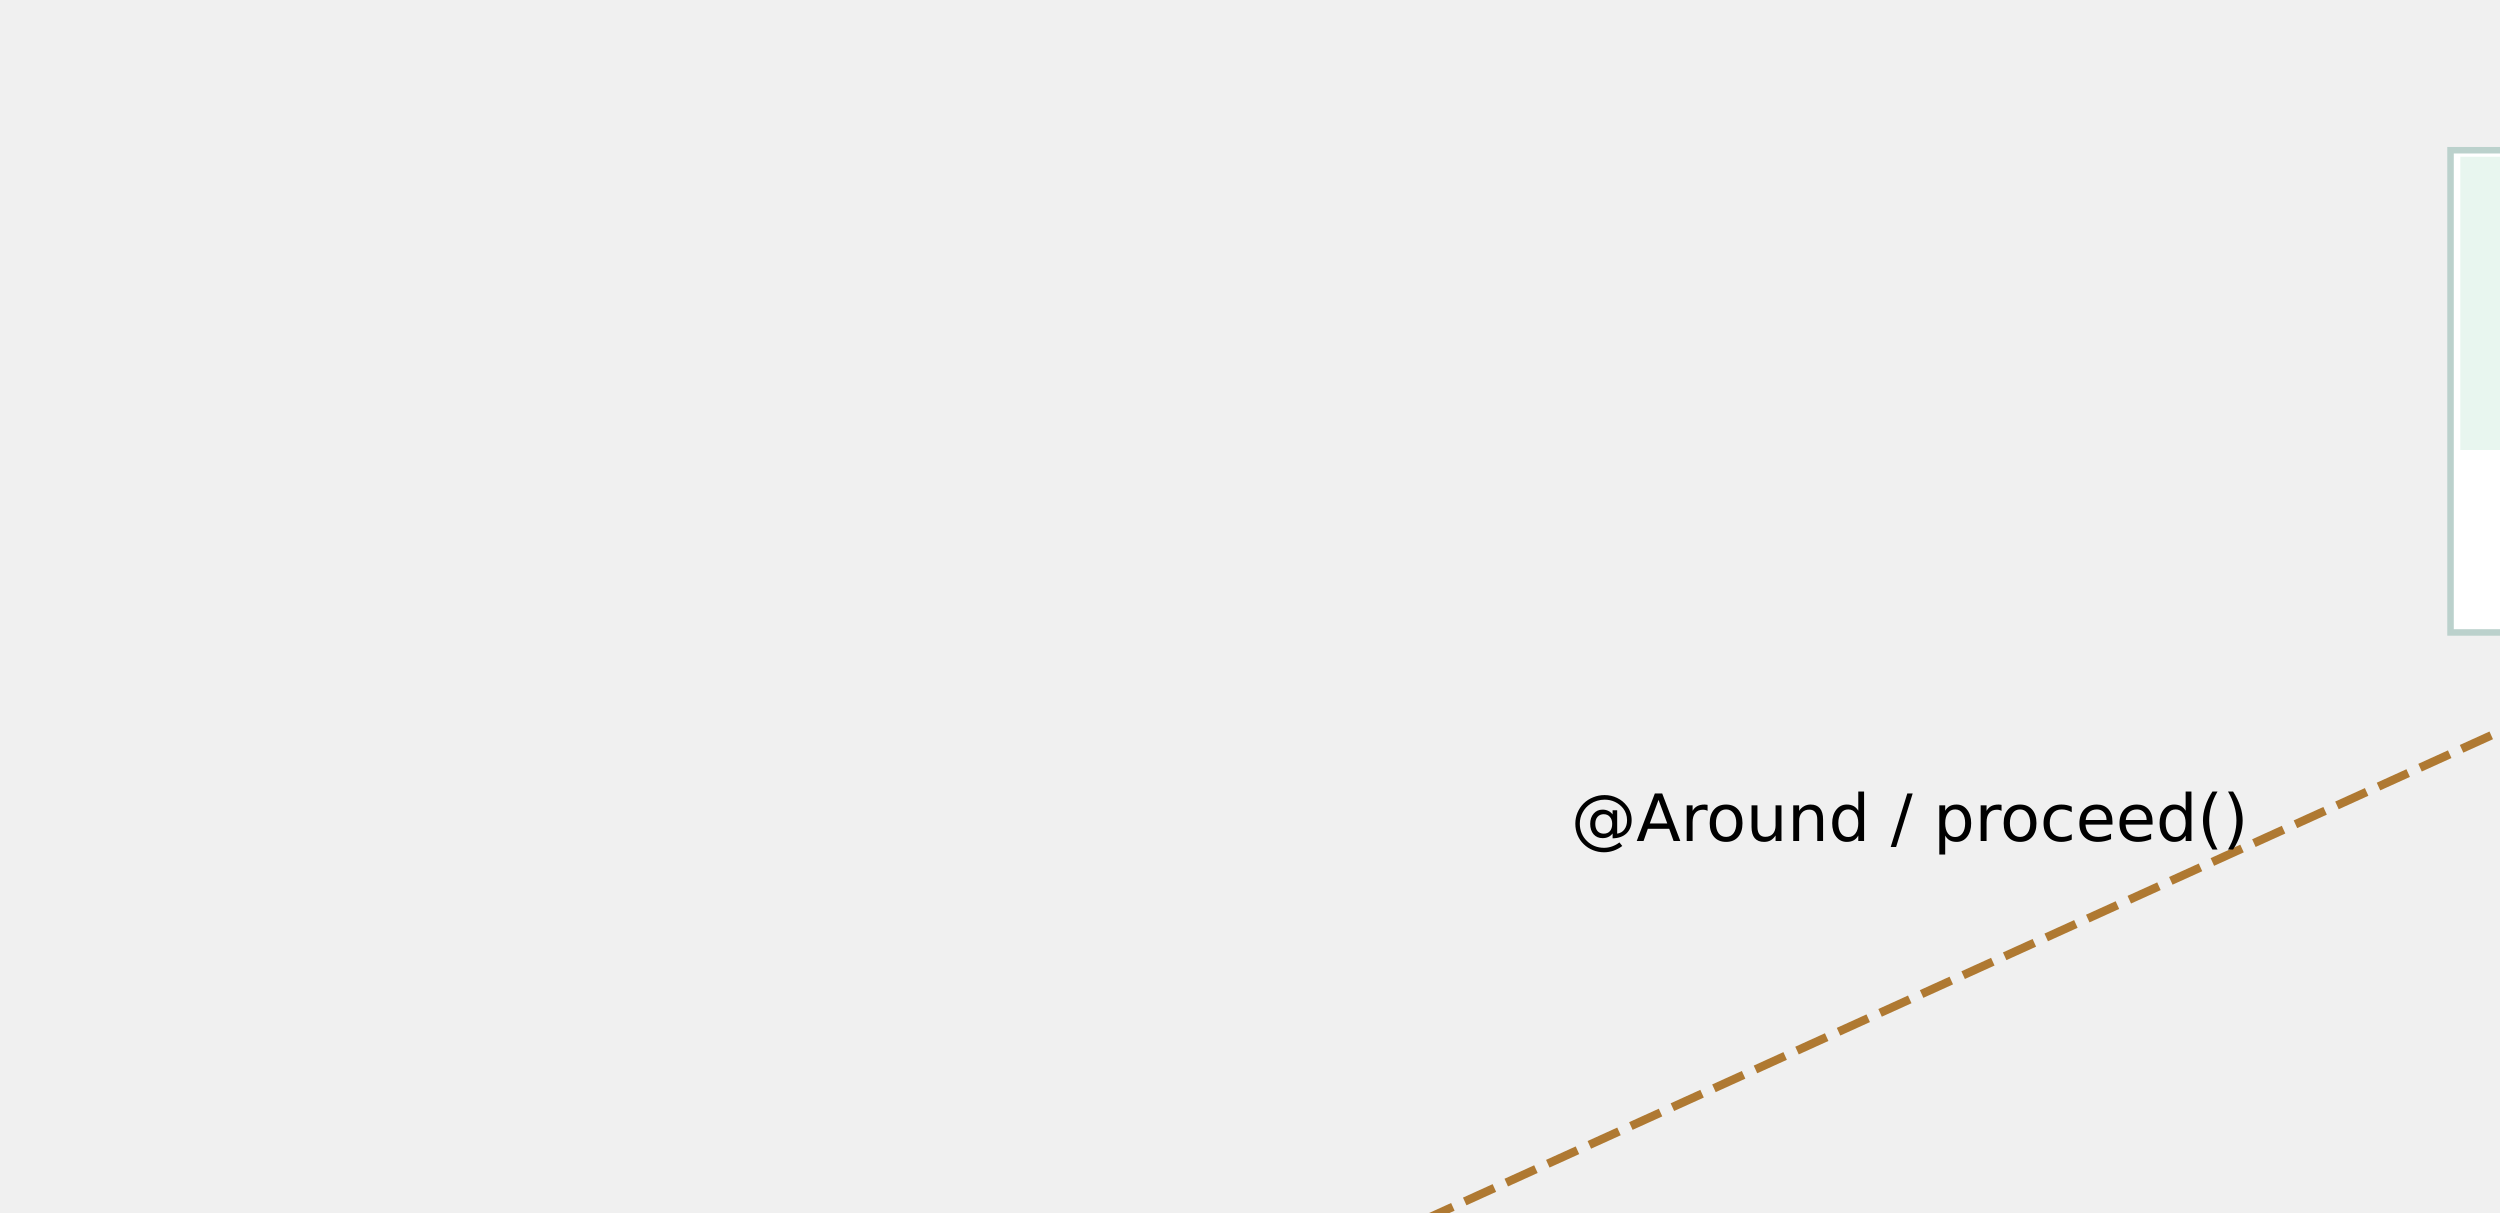
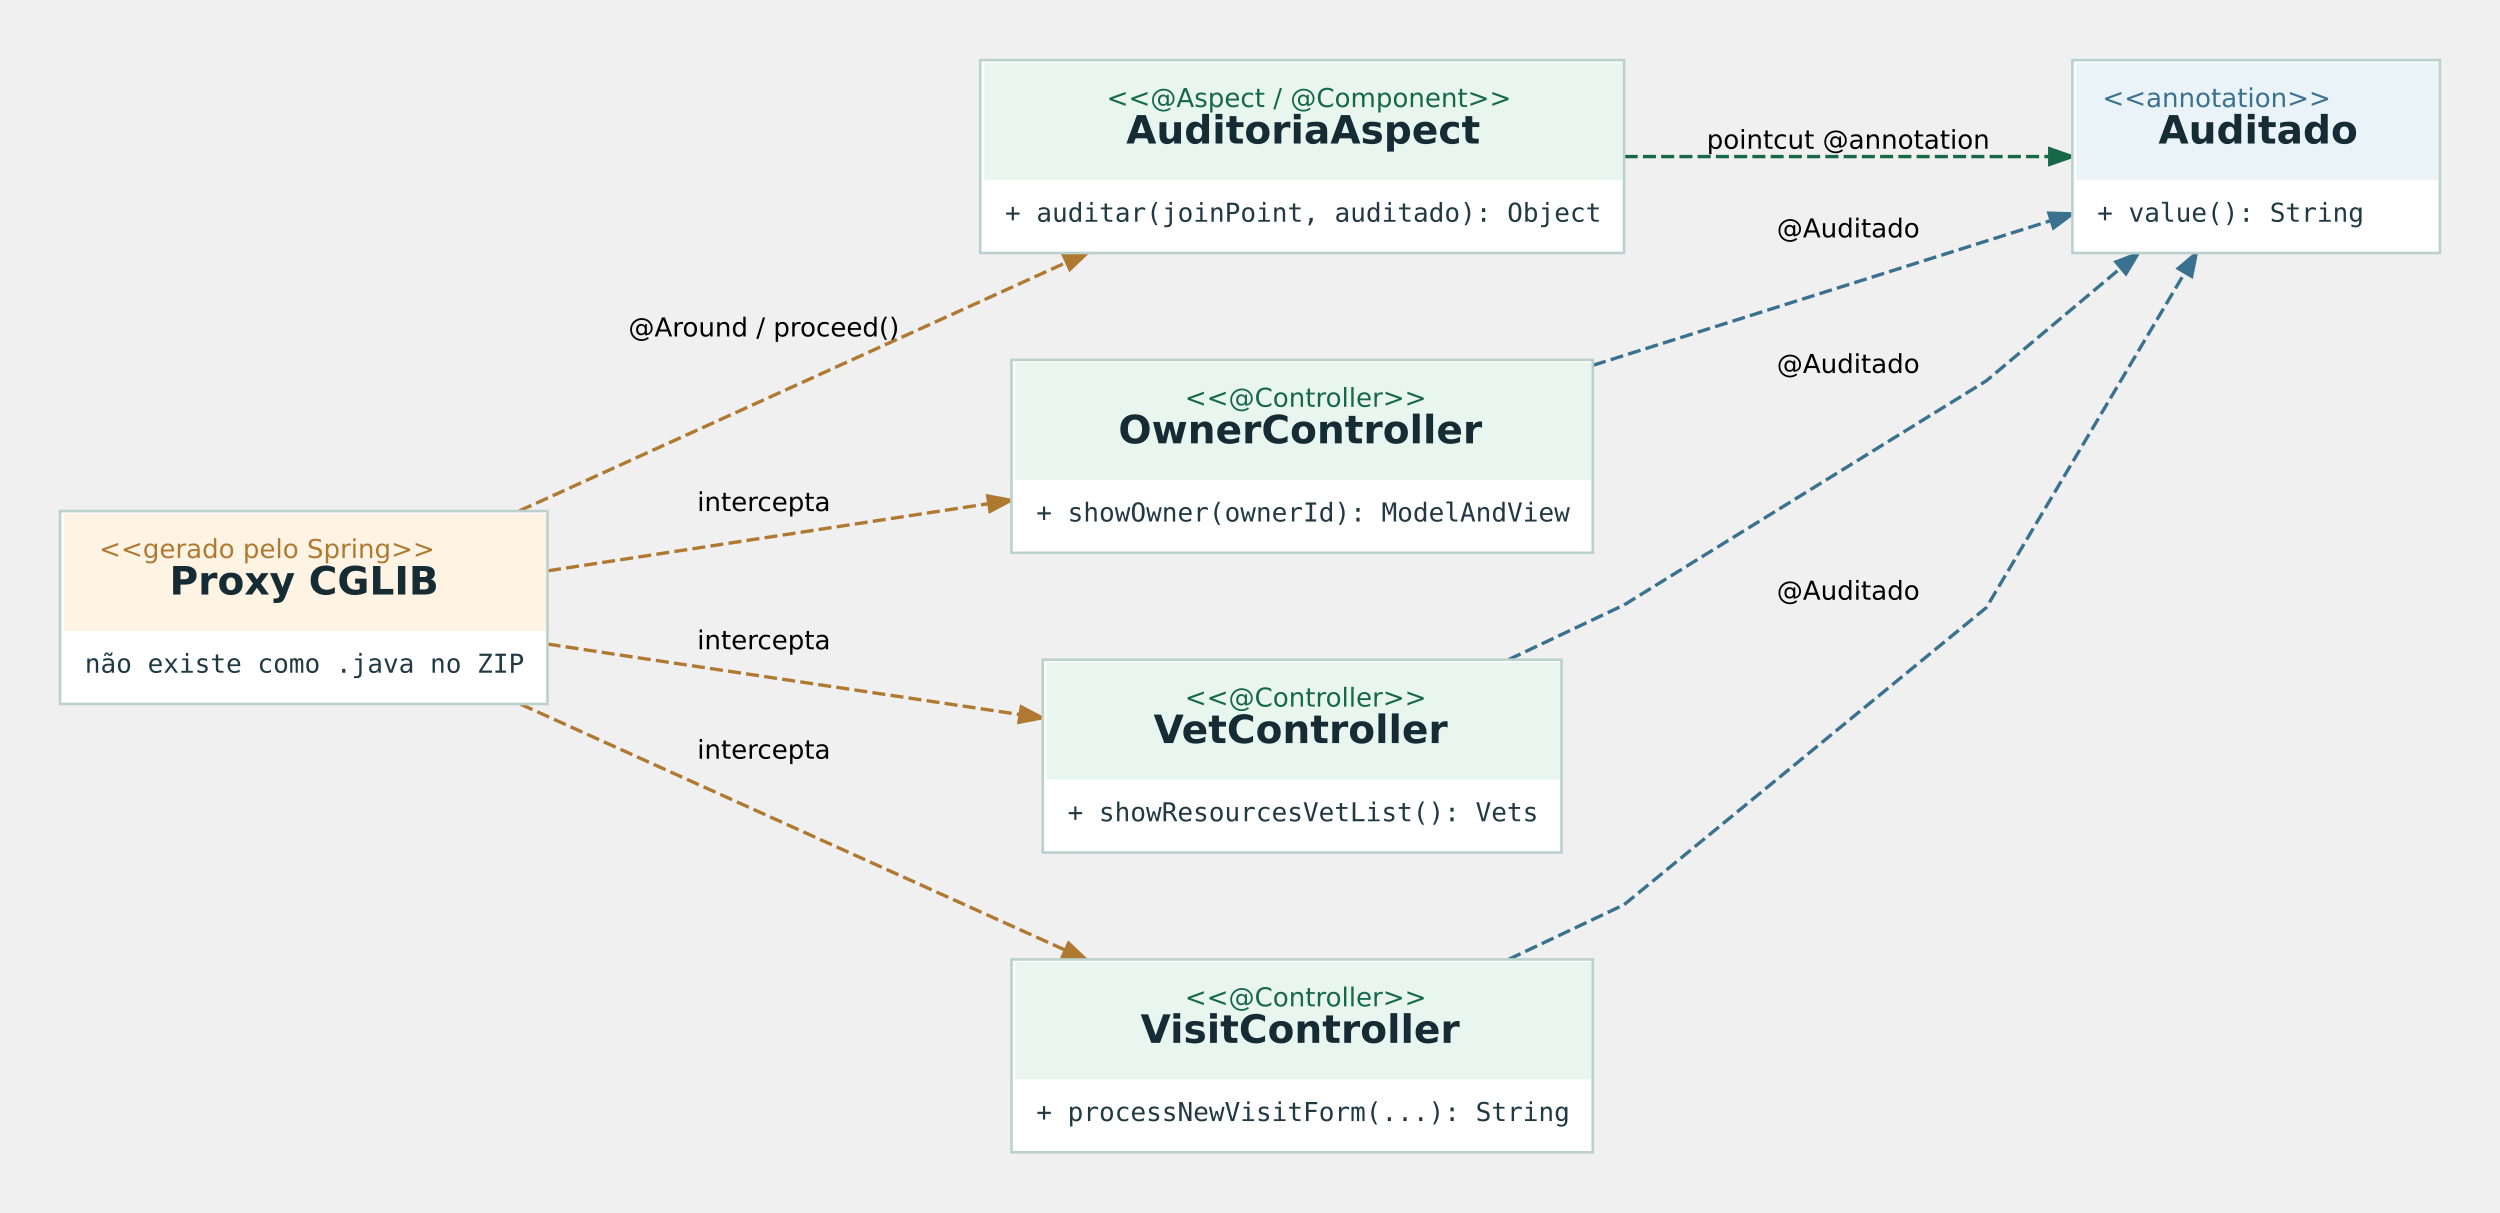
- <svg xmlns="http://www.w3.org/2000/svg" width="2398pt" height="1163pt" viewBox="0.00 0.00 959.08 465.08">
+ <svg xmlns="http://www.w3.org/2000/svg" width="2398pt" height="1163pt" viewBox="0.00 0.00 2397.70 1162.70">
  <g id="graph0" class="graph" transform="scale(2.5 2.5) rotate(0) translate(23.04 442.04)">
    <g id="edge1" class="edge">
      <path fill="none" stroke="#176749" stroke-width="1.3" stroke-dasharray="5,2" d="M600.23,-382C654.05,-382 715.63,-382 763.11,-382" />
      <polygon fill="#176749" stroke="#176749" stroke-width="1.3" points="763.31,-384.98 771.81,-382 763.31,-379.03 763.31,-384.98" />
-       <text text-anchor="middle" x="686" y="-385" font-family="DejaVu Sans" font-size="10.00">pointcut @annotation</text>
+       <text text-anchor="middle" x="686" y="-385" font-family="DejaVu Sans, Verdana, sans-serif" font-size="10.00">pointcut @annotation</text>
    </g>
    <g id="edge2" class="edge">
      <path fill="none" stroke="#3a718e" stroke-width="1.3" stroke-dasharray="5,2" d="M588.19,-301.97C644.86,-319.87 712.48,-341.24 763.6,-357.39" />
      <polygon fill="#3a718e" stroke="#3a718e" stroke-width="1.3" points="762.97,-360.31 771.97,-360.03 764.77,-354.64 762.97,-360.31" />
-       <text text-anchor="middle" x="686" y="-351" font-family="DejaVu Sans" font-size="10.00">@Auditado</text>
+       <text text-anchor="middle" x="686" y="-351" font-family="DejaVu Sans, Verdana, sans-serif" font-size="10.00">@Auditado</text>
    </g>
    <g id="edge4" class="edge">
      <path fill="none" stroke="#3a718e" stroke-width="1.3" stroke-dasharray="5,2" d="M555.77,-189.06C579.78,-200.43 600,-210 600,-210 600,-210 739,-296 739,-296 739,-296 764.87,-317.7 790.61,-339.3" />
      <polygon fill="#3a718e" stroke="#3a718e" stroke-width="1.3" points="788.71,-341.59 797.14,-344.78 792.54,-337.04 788.71,-341.59" />
-       <text text-anchor="middle" x="686" y="-299" font-family="DejaVu Sans" font-size="10.00">@Auditado</text>
+       <text text-anchor="middle" x="686" y="-299" font-family="DejaVu Sans, Verdana, sans-serif" font-size="10.00">@Auditado</text>
    </g>
    <g id="edge6" class="edge">
      <path fill="none" stroke="#3a718e" stroke-width="1.3" stroke-dasharray="5,2" d="M555.77,-74.06C579.78,-85.43 600,-95 600,-95 600,-95 739,-209 739,-209 739,-209 784.78,-286.27 815.15,-337.53" />
      <polygon fill="#3a718e" stroke="#3a718e" stroke-width="1.3" points="812.62,-339.09 819.51,-344.89 817.74,-336.06 812.62,-339.09" />
-       <text text-anchor="middle" x="686" y="-212" font-family="DejaVu Sans" font-size="10.00">@Auditado</text>
+       <text text-anchor="middle" x="686" y="-212" font-family="DejaVu Sans, Verdana, sans-serif" font-size="10.00">@Auditado</text>
    </g>
    <g id="edge8" class="edge">
      <path fill="none" stroke="#af7932" stroke-width="1.3" stroke-dasharray="5,2" d="M176.23,-246.11C237.88,-274.1 322.38,-312.47 385.87,-341.3" />
      <polygon fill="#af7932" stroke="#af7932" stroke-width="1.3" points="384.93,-344.14 393.9,-344.95 387.39,-338.73 384.93,-344.14" />
-       <text text-anchor="middle" x="270" y="-313" font-family="DejaVu Sans" font-size="10.00">@Around / proceed()</text>
+       <text text-anchor="middle" x="270" y="-313" font-family="DejaVu Sans, Verdana, sans-serif" font-size="10.00">@Around / proceed()</text>
    </g>
    <g id="edge3" class="edge">
      <path fill="none" stroke="#af7932" stroke-width="1.3" stroke-dasharray="5,2" d="M187.22,-223.11C238.02,-230.85 301.56,-240.52 356.05,-248.82" />
      <polygon fill="#af7932" stroke="#af7932" stroke-width="1.3" points="355.86,-251.8 364.71,-250.13 356.76,-245.91 355.86,-251.8" />
-       <text text-anchor="middle" x="270" y="-246" font-family="DejaVu Sans" font-size="10.00">intercepta</text>
+       <text text-anchor="middle" x="270" y="-246" font-family="DejaVu Sans, Verdana, sans-serif" font-size="10.00">intercepta</text>
    </g>
    <g id="edge5" class="edge">
      <path fill="none" stroke="#af7932" stroke-width="1.3" stroke-dasharray="5,2" d="M187.03,-194.99C205.84,-192.14 220,-190 220,-190 220,-190 298.32,-178.35 368.24,-167.95" />
      <polygon fill="#af7932" stroke="#af7932" stroke-width="1.3" points="368.75,-170.88 376.72,-166.69 367.87,-165 368.75,-170.88" />
-       <text text-anchor="middle" x="270" y="-193" font-family="DejaVu Sans" font-size="10.00">intercepta</text>
+       <text text-anchor="middle" x="270" y="-193" font-family="DejaVu Sans, Verdana, sans-serif" font-size="10.00">intercepta</text>
    </g>
    <g id="edge7" class="edge">
      <path fill="none" stroke="#af7932" stroke-width="1.3" stroke-dasharray="5,2" d="M176.7,-171.89C238.17,-144.14 322.16,-106.22 385.44,-77.66" />
      <polygon fill="#af7932" stroke="#af7932" stroke-width="1.3" points="386.92,-80.25 393.45,-74.04 384.47,-74.83 386.92,-80.25" />
-       <text text-anchor="middle" x="270" y="-151" font-family="DejaVu Sans" font-size="10.00">intercepta</text>
+       <text text-anchor="middle" x="270" y="-151" font-family="DejaVu Sans, Verdana, sans-serif" font-size="10.00">intercepta</text>
    </g>
    <g id="node1" class="node">
      <polygon fill="#ffffff" stroke="transparent" points="772,-345 772,-419 913,-419 913,-345 772,-345" />
      <polygon fill="#eaf3f8" stroke="transparent" points="773.5,-373 773.5,-418 912.5,-418 912.5,-373 773.5,-373" />
-       <text text-anchor="start" x="783.5" y="-401" font-family="DejaVu Sans" font-size="10.00" fill="#3a718e">&lt;&lt;&lt;&lt;annotation&gt;&gt;&gt;&gt;</text>
-       <text text-anchor="start" x="805" y="-387" font-family="DejaVu Sans" font-weight="bold" font-size="15.00" fill="#162c35">Auditado</text>
-       <text text-anchor="start" x="781.5" y="-357" font-family="DejaVu Sans Mono" font-size="10.00" fill="#203943">+ value(): String</text>
+       <text text-anchor="start" x="783.5" y="-401" font-family="DejaVu Sans, Verdana, sans-serif" font-size="10.00" fill="#3a718e">&lt;&lt;annotation&gt;&gt;</text>
+       <text text-anchor="start" x="805" y="-387" font-family="DejaVu Sans, Verdana, sans-serif" font-weight="bold" font-size="15.00" fill="#162c35">Auditado</text>
+       <text text-anchor="start" x="781.5" y="-357" font-family="DejaVu Sans Mono, Consolas, monospace" font-size="10.00" fill="#203943">+ value(): String</text>
      <polygon fill="none" stroke="#bbd1cc" points="772,-345 772,-419 913,-419 913,-345 772,-345" />
    </g>
    <g id="node2" class="node">
      <polygon fill="#ffffff" stroke="transparent" points="353,-345 353,-419 600,-419 600,-345 353,-345" />
      <polygon fill="#e8f6ef" stroke="transparent" points="354.5,-373 354.5,-418 599.5,-418 599.5,-373 354.5,-373" />
-       <text text-anchor="start" x="401.5" y="-401" font-family="DejaVu Sans" font-size="10.00" fill="#176749">&lt;&lt;@Aspect / @Component&gt;&gt;</text>
-       <text text-anchor="start" x="409" y="-387" font-family="DejaVu Sans" font-weight="bold" font-size="15.00" fill="#162c35">AuditoriaAspect</text>
-       <text text-anchor="start" x="362.5" y="-357" font-family="DejaVu Sans Mono" font-size="10.00" fill="#203943">+ auditar(joinPoint, auditado): Object</text>
+       <text text-anchor="start" x="401.5" y="-401" font-family="DejaVu Sans, Verdana, sans-serif" font-size="10.00" fill="#176749">&lt;&lt;@Aspect / @Component&gt;&gt;</text>
+       <text text-anchor="start" x="409" y="-387" font-family="DejaVu Sans, Verdana, sans-serif" font-weight="bold" font-size="15.00" fill="#162c35">AuditoriaAspect</text>
+       <text text-anchor="start" x="362.5" y="-357" font-family="DejaVu Sans Mono, Consolas, monospace" font-size="10.00" fill="#203943">+ auditar(joinPoint, auditado): Object</text>
      <polygon fill="none" stroke="#bbd1cc" points="353,-345 353,-419 600,-419 600,-345 353,-345" />
    </g>
    <g id="node3" class="node">
      <polygon fill="#ffffff" stroke="transparent" points="365,-230 365,-304 588,-304 588,-230 365,-230" />
      <polygon fill="#e8f6ef" stroke="transparent" points="366.5,-258 366.5,-303 587.5,-303 587.5,-258 366.5,-258" />
-       <text text-anchor="start" x="431.5" y="-286" font-family="DejaVu Sans" font-size="10.00" fill="#176749">&lt;&lt;@Controller&gt;&gt;</text>
-       <text text-anchor="start" x="406" y="-272" font-family="DejaVu Sans" font-weight="bold" font-size="15.00" fill="#162c35">OwnerController</text>
-       <text text-anchor="start" x="374.5" y="-242" font-family="DejaVu Sans Mono" font-size="10.00" fill="#203943">+ showOwner(ownerId): ModelAndView</text>
+       <text text-anchor="start" x="431.5" y="-286" font-family="DejaVu Sans, Verdana, sans-serif" font-size="10.00" fill="#176749">&lt;&lt;@Controller&gt;&gt;</text>
+       <text text-anchor="start" x="406" y="-272" font-family="DejaVu Sans, Verdana, sans-serif" font-weight="bold" font-size="15.00" fill="#162c35">OwnerController</text>
+       <text text-anchor="start" x="374.5" y="-242" font-family="DejaVu Sans Mono, Consolas, monospace" font-size="10.00" fill="#203943">+ showOwner(ownerId): ModelAndView</text>
      <polygon fill="none" stroke="#bbd1cc" points="365,-230 365,-304 588,-304 588,-230 365,-230" />
    </g>
    <g id="node4" class="node">
      <polygon fill="#ffffff" stroke="transparent" points="377,-115 377,-189 576,-189 576,-115 377,-115" />
      <polygon fill="#e8f6ef" stroke="transparent" points="378.5,-143 378.5,-188 575.5,-188 575.5,-143 378.5,-143" />
-       <text text-anchor="start" x="431.5" y="-171" font-family="DejaVu Sans" font-size="10.00" fill="#176749">&lt;&lt;@Controller&gt;&gt;</text>
-       <text text-anchor="start" x="419.5" y="-157" font-family="DejaVu Sans" font-weight="bold" font-size="15.00" fill="#162c35">VetController</text>
-       <text text-anchor="start" x="386.5" y="-127" font-family="DejaVu Sans Mono" font-size="10.00" fill="#203943">+ showResourcesVetList(): Vets</text>
+       <text text-anchor="start" x="431.5" y="-171" font-family="DejaVu Sans, Verdana, sans-serif" font-size="10.00" fill="#176749">&lt;&lt;@Controller&gt;&gt;</text>
+       <text text-anchor="start" x="419.5" y="-157" font-family="DejaVu Sans, Verdana, sans-serif" font-weight="bold" font-size="15.00" fill="#162c35">VetController</text>
+       <text text-anchor="start" x="386.5" y="-127" font-family="DejaVu Sans Mono, Consolas, monospace" font-size="10.00" fill="#203943">+ showResourcesVetList(): Vets</text>
      <polygon fill="none" stroke="#bbd1cc" points="377,-115 377,-189 576,-189 576,-115 377,-115" />
    </g>
    <g id="node5" class="node">
      <polygon fill="#ffffff" stroke="transparent" points="365,0 365,-74 588,-74 588,0 365,0" />
      <polygon fill="#e8f6ef" stroke="transparent" points="366.5,-28 366.5,-73 587.5,-73 587.5,-28 366.5,-28" />
-       <text text-anchor="start" x="431.5" y="-56" font-family="DejaVu Sans" font-size="10.00" fill="#176749">&lt;&lt;@Controller&gt;&gt;</text>
-       <text text-anchor="start" x="414.5" y="-42" font-family="DejaVu Sans" font-weight="bold" font-size="15.00" fill="#162c35">VisitController</text>
-       <text text-anchor="start" x="374.5" y="-12" font-family="DejaVu Sans Mono" font-size="10.00" fill="#203943">+ processNewVisitForm(...): String</text>
+       <text text-anchor="start" x="431.5" y="-56" font-family="DejaVu Sans, Verdana, sans-serif" font-size="10.00" fill="#176749">&lt;&lt;@Controller&gt;&gt;</text>
+       <text text-anchor="start" x="414.5" y="-42" font-family="DejaVu Sans, Verdana, sans-serif" font-weight="bold" font-size="15.00" fill="#162c35">VisitController</text>
+       <text text-anchor="start" x="374.5" y="-12" font-family="DejaVu Sans Mono, Consolas, monospace" font-size="10.00" fill="#203943">+ processNewVisitForm(...): String</text>
      <polygon fill="none" stroke="#bbd1cc" points="365,0 365,-74 588,-74 588,0 365,0" />
    </g>
    <g id="node6" class="node">
      <polygon fill="#ffffff" stroke="transparent" points="0,-172 0,-246 187,-246 187,-172 0,-172" />
      <polygon fill="#fff4e4" stroke="transparent" points="1.5,-200 1.5,-245 186.5,-245 186.5,-200 1.5,-200" />
-       <text text-anchor="start" x="15" y="-228" font-family="DejaVu Sans" font-size="10.00" fill="#af7932">&lt;&lt;&lt;&lt;gerado pelo Spring&gt;&gt;&gt;&gt;</text>
-       <text text-anchor="start" x="42" y="-214" font-family="DejaVu Sans" font-weight="bold" font-size="15.00" fill="#162c35">Proxy CGLIB</text>
-       <text text-anchor="start" x="9.5" y="-184" font-family="DejaVu Sans Mono" font-size="10.00" fill="#203943">não existe como .java no ZIP</text>
+       <text text-anchor="start" x="15" y="-228" font-family="DejaVu Sans, Verdana, sans-serif" font-size="10.00" fill="#af7932">&lt;&lt;gerado pelo Spring&gt;&gt;</text>
+       <text text-anchor="start" x="42" y="-214" font-family="DejaVu Sans, Verdana, sans-serif" font-weight="bold" font-size="15.00" fill="#162c35">Proxy CGLIB</text>
+       <text text-anchor="start" x="9.5" y="-184" font-family="DejaVu Sans Mono, Consolas, monospace" font-size="10.00" fill="#203943">não existe como .java no ZIP</text>
      <polygon fill="none" stroke="#bbd1cc" points="0,-172 0,-246 187,-246 187,-172 0,-172" />
    </g>
  </g>
</svg>
